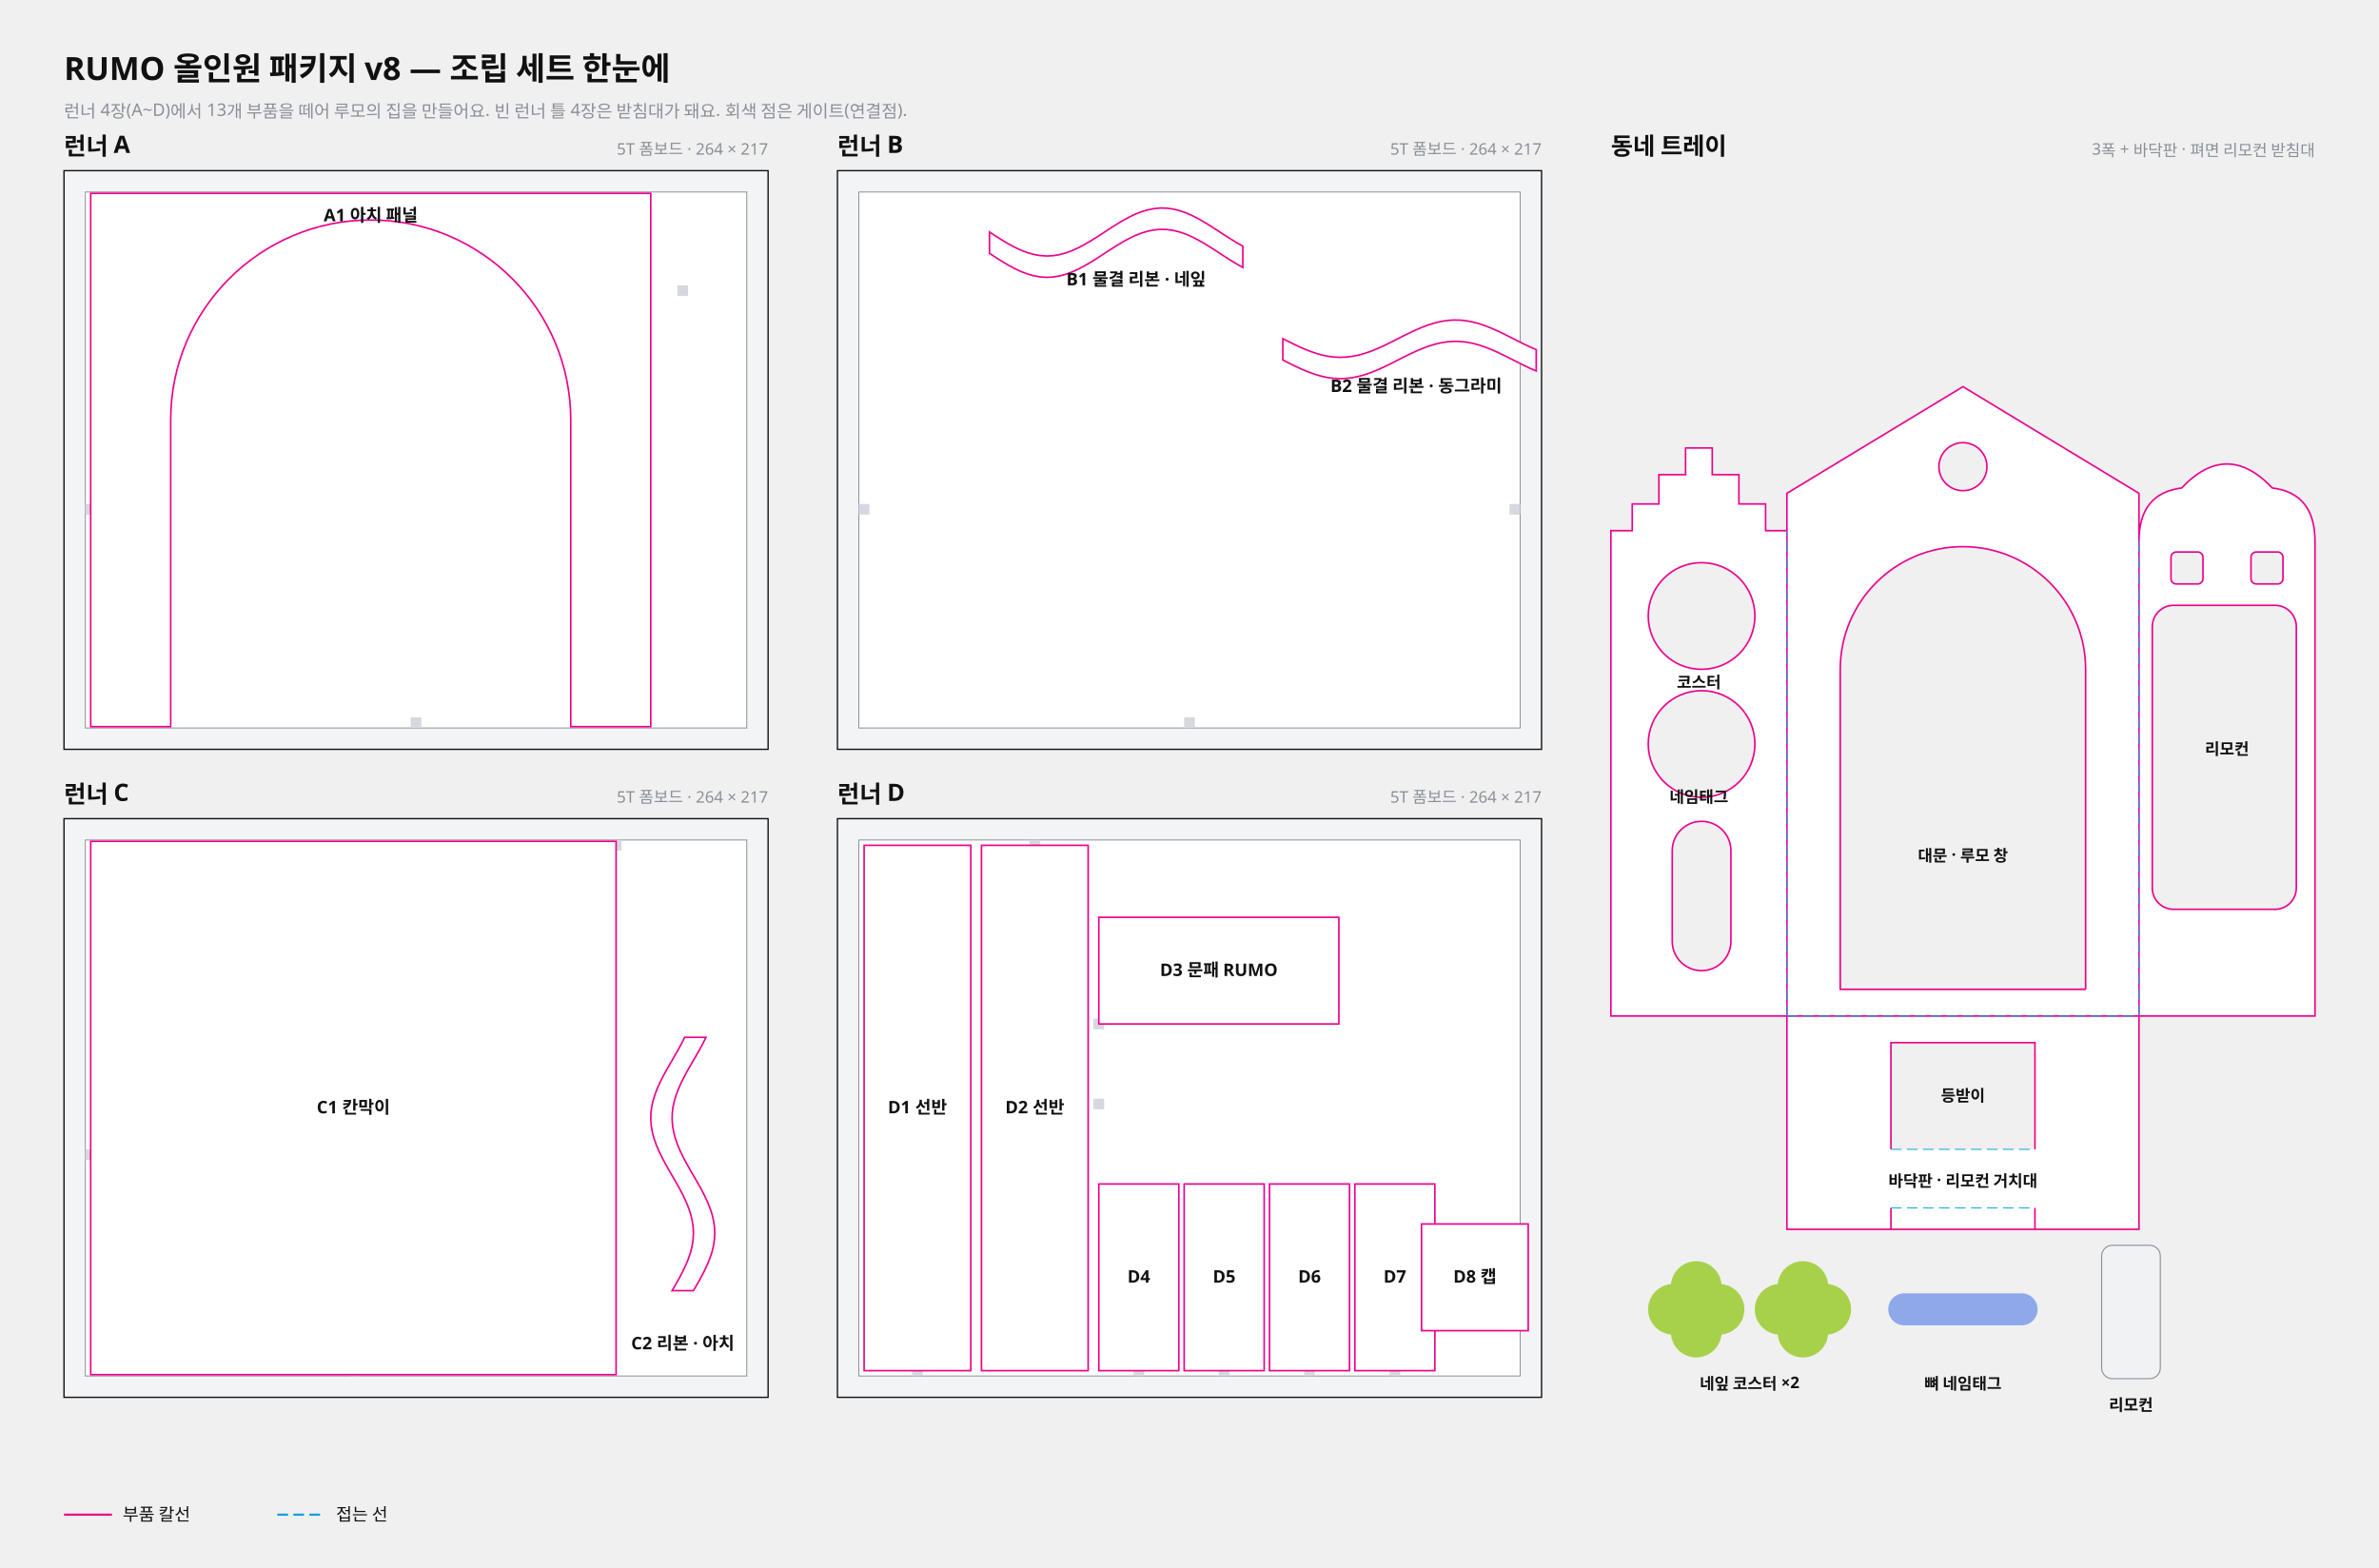
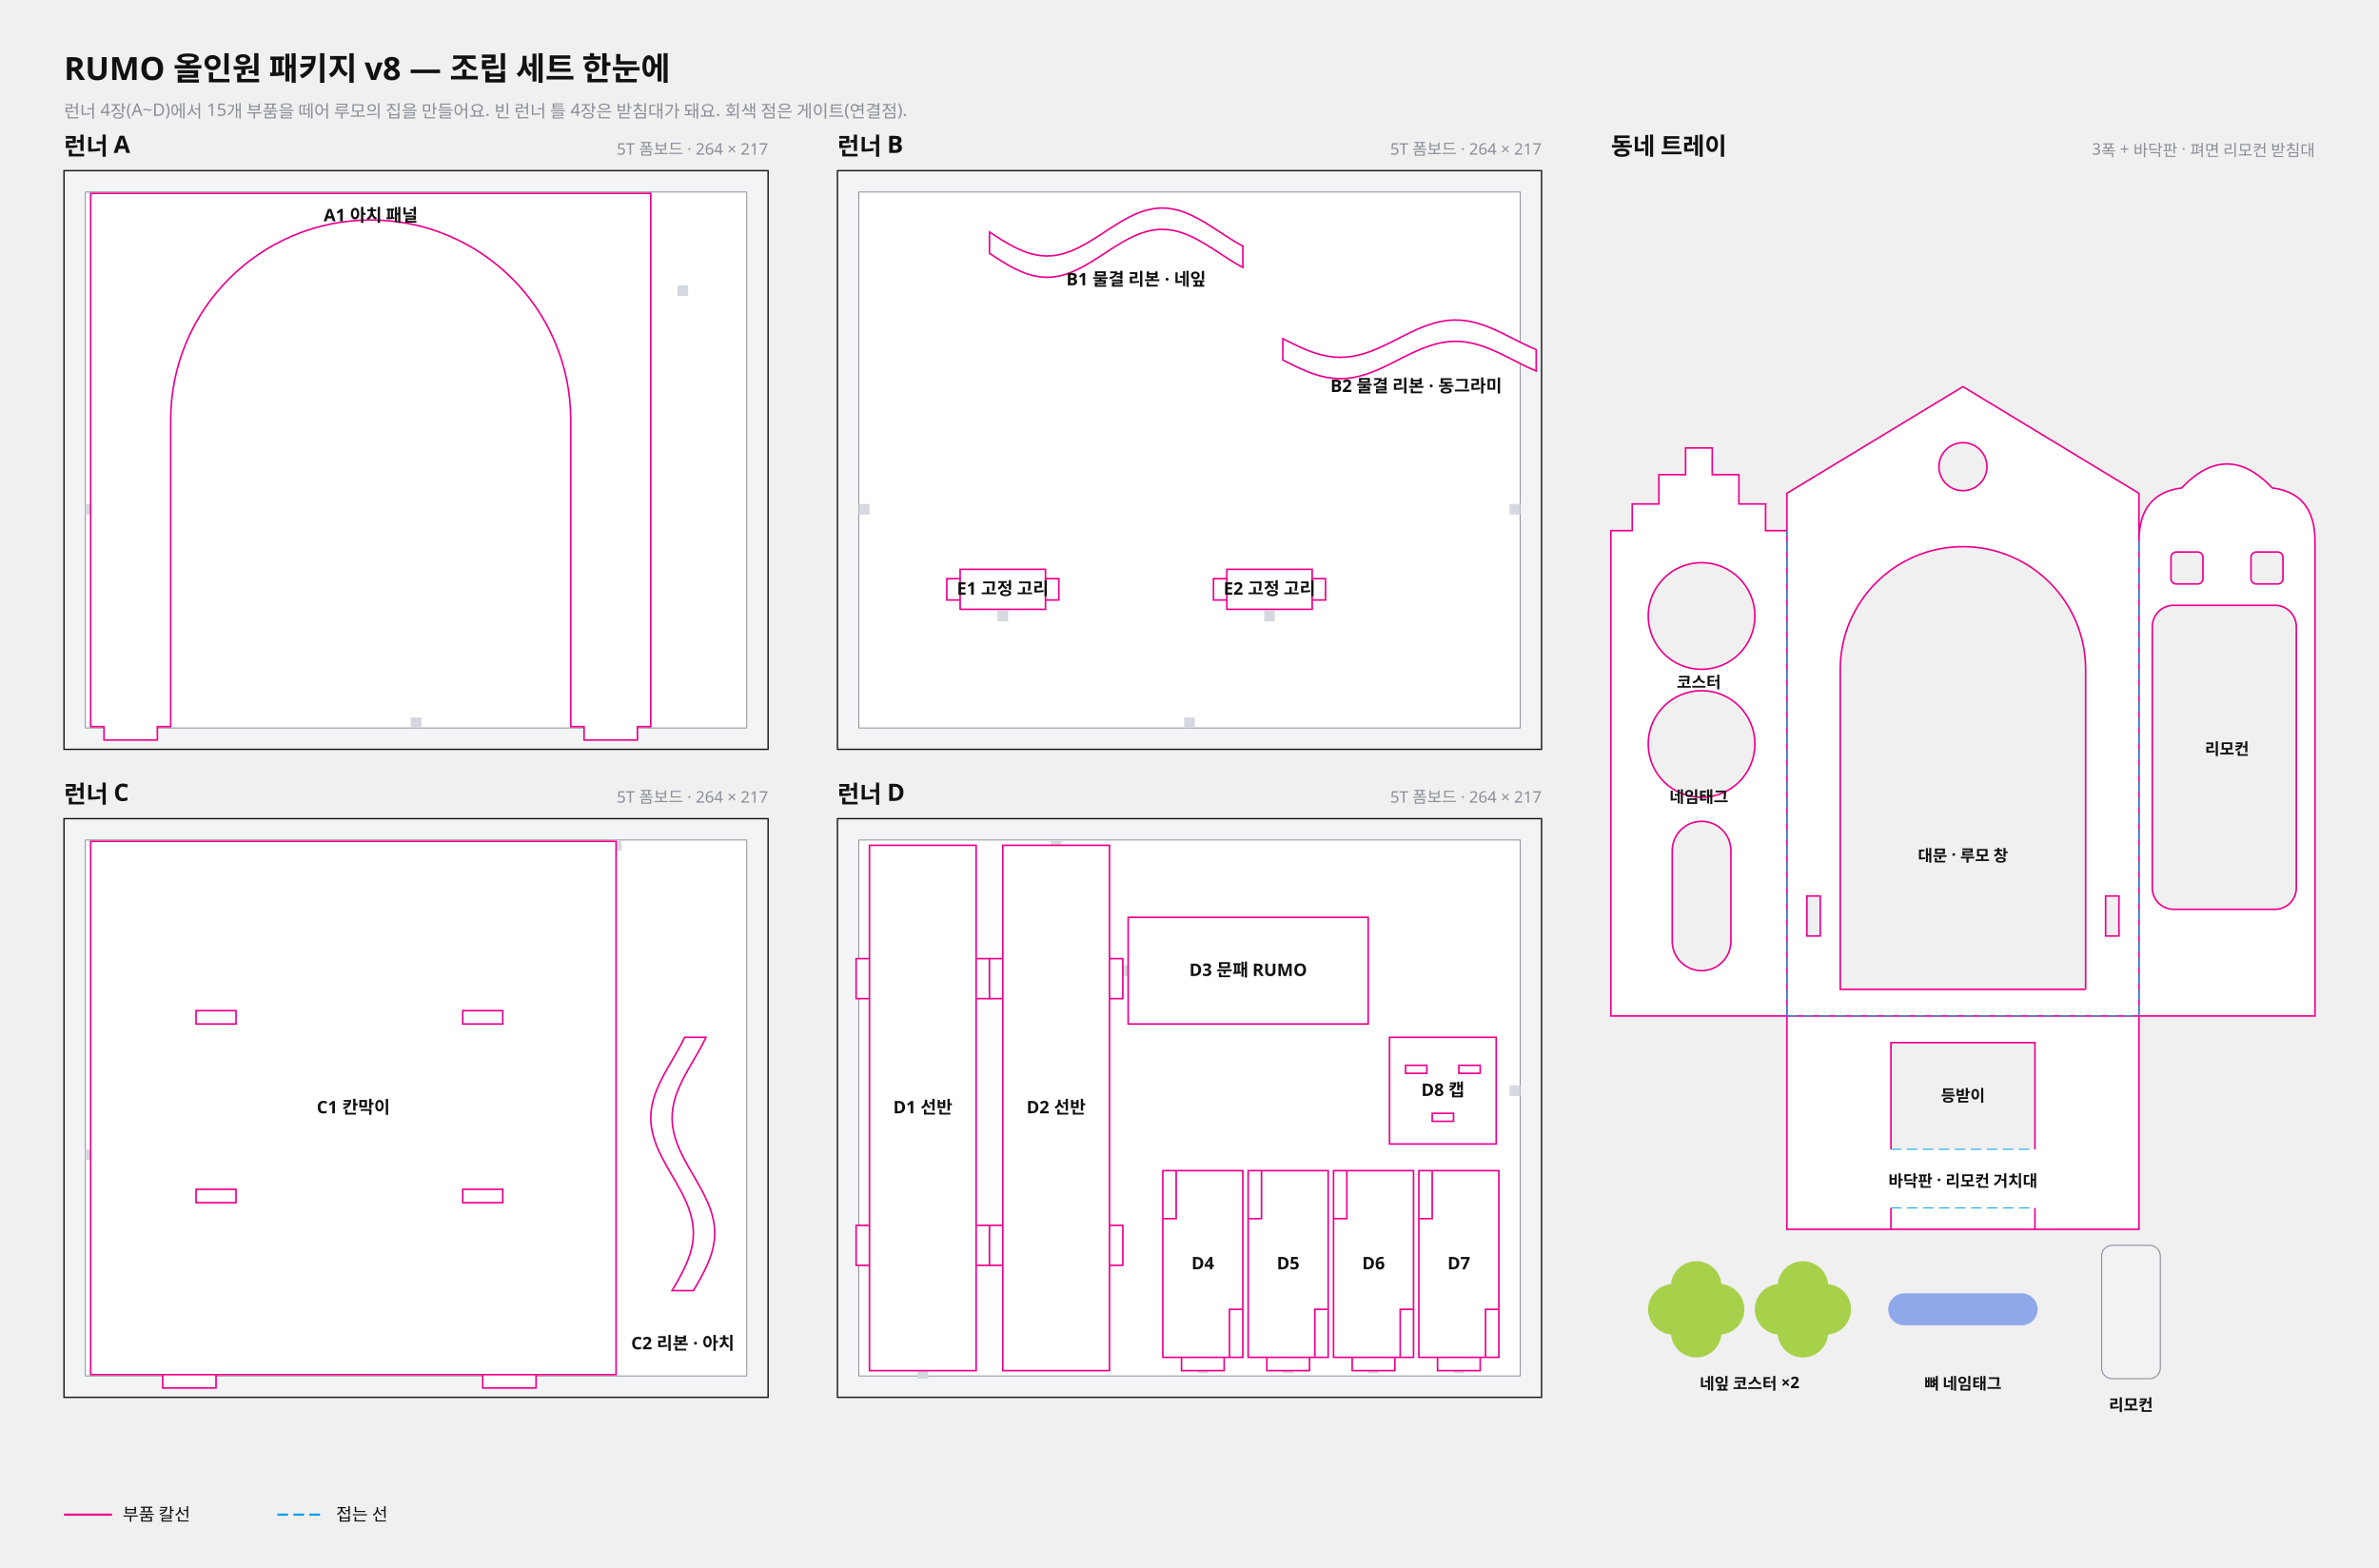
<svg xmlns="http://www.w3.org/2000/svg" width="892mm" height="588mm" viewBox="0 0 892.00 588.00">
  <g id="kit">
    <text x="24.00" y="30.00" font-family="Pretendard, Apple SD Gothic Neo, sans-serif" font-size="12" font-weight="700" fill="#111111" text-anchor="start">RUMO 올인원 패키지 v8 — 조립 세트 한눈에</text>
-     <text x="24.00" y="44.00" font-family="Pretendard, Apple SD Gothic Neo, sans-serif" font-size="6.5" font-weight="500" fill="#8A8F98" text-anchor="start">런너 4장(A~D)에서 13개 부품을 떼어 루모의 집을 만들어요. 빈 런너 틀 4장은 받침대가 돼요. 회색 점은 게이트(연결점).</text>
+     <text x="24.00" y="44.00" font-family="Pretendard, Apple SD Gothic Neo, sans-serif" font-size="6.5" font-weight="500" fill="#8A8F98" text-anchor="start">런너 4장(A~D)에서 15개 부품을 떼어 루모의 집을 만들어요. 빈 런너 틀 4장은 받침대가 돼요. 회색 점은 게이트(연결점).</text>
    <path d="M24.00 281.00 L288.00 281.00 L288.00 64.00 L24.00 64.00 Z" fill="#F3F4F6" stroke="#111111" stroke-width="0.5" />
    <path d="M32.00 273.00 L280.00 273.00 L280.00 72.00 L32.00 72.00 Z" fill="#FFFFFF" stroke="#8A8F98" stroke-width="0.35" />
    <rect x="32.00" y="189.00" width="4" height="4" fill="#D5D9DF" />
    <rect x="154.00" y="269.00" width="4" height="4" fill="#D5D9DF" />
    <rect x="254.00" y="107.00" width="4" height="4" fill="#D5D9DF" />
-     <path d="M34.00 272.50 L64.00 272.50 L64.00 157.50 A75.00 75.00 0 0 1 214.00 157.50 L214.00 272.50 L244.00 272.50 L244.00 72.50 L34.00 72.50 Z" fill="#FFFFFF" fill-rule="evenodd" stroke="#EC008C" stroke-width="0.6" />
+     <path d="M34.00 272.50 L39.00 272.50 L39.00 277.50 L59.00 277.50 L59.00 272.50 L64.00 272.50 L64.00 157.50 A75.00 75.00 0 0 1 214.00 157.50 L214.00 272.50 L219.00 272.50 L219.00 277.50 L239.00 277.50 L239.00 272.50 L244.00 272.50 L244.00 72.50 L34.00 72.50 Z" fill="#FFFFFF" fill-rule="evenodd" stroke="#EC008C" stroke-width="0.6" />
    <text x="139.00" y="83.00" font-family="Pretendard, Apple SD Gothic Neo, sans-serif" font-size="6.5" font-weight="600" fill="#111111" text-anchor="middle">A1 아치 패널</text>
    <text x="24.00" y="58.00" font-family="Pretendard, Apple SD Gothic Neo, sans-serif" font-size="9" font-weight="700" fill="#111111" text-anchor="start">런너 A</text>
    <text x="288.00" y="58.00" font-family="Pretendard, Apple SD Gothic Neo, sans-serif" font-size="6" font-weight="500" fill="#8A8F98" text-anchor="end">5T 폼보드 · 264 × 217</text>
    <path d="M314.00 281.00 L578.00 281.00 L578.00 64.00 L314.00 64.00 Z" fill="#F3F4F6" stroke="#111111" stroke-width="0.5" />
    <path d="M322.00 273.00 L570.00 273.00 L570.00 72.00 L322.00 72.00 Z" fill="#FFFFFF" stroke="#8A8F98" stroke-width="0.35" />
    <rect x="322.00" y="189.00" width="4" height="4" fill="#D5D9DF" />
    <rect x="444.00" y="269.00" width="4" height="4" fill="#D5D9DF" />
    <rect x="566.00" y="189.00" width="4" height="4" fill="#D5D9DF" />
+     <rect x="374.00" y="229.00" width="4" height="4" fill="#D5D9DF" />
+     <rect x="474.00" y="229.00" width="4" height="4" fill="#D5D9DF" />
    <path d="M371.00 87.00 L373.38 88.55 L375.75 90.05 L378.12 91.46 L380.50 92.74 L382.88 93.84 L385.25 94.75 L387.62 95.42 L390.00 95.84 L392.38 96.00 L394.75 95.89 L397.12 95.51 L399.50 94.89 L401.88 94.02 L404.25 92.95 L406.62 91.70 L409.00 90.31 L411.38 88.83 L413.75 87.28 L416.12 85.73 L418.50 84.22 L420.88 82.79 L423.25 81.48 L425.62 80.34 L428.00 79.40 L430.38 78.69 L432.75 78.22 L435.12 78.01 L437.50 78.07 L439.88 78.40 L442.25 78.98 L444.62 79.80 L447.00 80.84 L449.38 82.06 L451.75 83.43 L454.12 84.90 L456.50 86.43 L458.88 87.99 L461.25 89.51 L463.62 90.96 L466.00 92.29 L466.00 100.29 L463.62 98.96 L461.25 97.51 L458.88 95.99 L456.50 94.43 L454.12 92.90 L451.75 91.43 L449.38 90.06 L447.00 88.84 L444.62 87.80 L442.25 86.98 L439.88 86.40 L437.50 86.07 L435.12 86.01 L432.75 86.22 L430.38 86.69 L428.00 87.40 L425.62 88.34 L423.25 89.48 L420.88 90.79 L418.50 92.22 L416.12 93.73 L413.75 95.28 L411.38 96.83 L409.00 98.31 L406.62 99.70 L404.25 100.95 L401.88 102.02 L399.50 102.89 L397.12 103.51 L394.75 103.89 L392.38 104.00 L390.00 103.84 L387.62 103.42 L385.25 102.75 L382.88 101.84 L380.50 100.74 L378.12 99.46 L375.75 98.05 L373.38 96.55 L371.00 95.00 Z" fill="#FFFFFF" fill-rule="evenodd" stroke="#EC008C" stroke-width="0.6" />
    <text x="426.00" y="107.00" font-family="Pretendard, Apple SD Gothic Neo, sans-serif" font-size="6.5" font-weight="600" fill="#111111" text-anchor="middle">B1 물결 리본 · 네잎</text>
    <path d="M481.00 127.00 L483.38 128.20 L485.75 129.37 L488.12 130.47 L490.50 131.46 L492.88 132.32 L495.25 133.03 L497.62 133.55 L500.00 133.88 L502.38 134.00 L504.75 133.91 L507.12 133.62 L509.50 133.13 L511.88 132.46 L514.25 131.63 L516.62 130.66 L519.00 129.58 L521.38 128.42 L523.75 127.22 L526.12 126.01 L528.50 124.84 L530.88 123.72 L533.25 122.71 L535.62 121.82 L538.00 121.09 L540.38 120.53 L542.75 120.17 L545.12 120.01 L547.50 120.06 L549.88 120.31 L552.25 120.76 L554.62 121.40 L557.00 122.21 L559.38 123.16 L561.75 124.22 L564.12 125.37 L566.50 126.56 L568.88 127.77 L571.25 128.95 L573.62 130.08 L576.00 131.11 L576.00 139.11 L573.62 138.08 L571.25 136.95 L568.88 135.77 L566.50 134.56 L564.12 133.37 L561.75 132.22 L559.38 131.16 L557.00 130.21 L554.62 129.40 L552.25 128.76 L549.88 128.31 L547.50 128.06 L545.12 128.01 L542.75 128.17 L540.38 128.53 L538.00 129.09 L535.62 129.82 L533.25 130.71 L530.88 131.72 L528.50 132.84 L526.12 134.01 L523.75 135.22 L521.38 136.42 L519.00 137.58 L516.62 138.66 L514.25 139.63 L511.88 140.46 L509.50 141.13 L507.12 141.62 L504.75 141.91 L502.38 142.00 L500.00 141.88 L497.62 141.55 L495.25 141.03 L492.88 140.32 L490.50 139.46 L488.12 138.47 L485.75 137.37 L483.38 136.20 L481.00 135.00 Z" fill="#FFFFFF" fill-rule="evenodd" stroke="#EC008C" stroke-width="0.6" />
    <text x="531.00" y="147.00" font-family="Pretendard, Apple SD Gothic Neo, sans-serif" font-size="6.5" font-weight="600" fill="#111111" text-anchor="middle">B2 물결 리본 · 동그라미</text>
+     <path d="M360.00 228.50 L392.00 228.50 L392.00 213.50 L360.00 213.50 Z M355.00 225.00 L360.00 225.00 L360.00 217.00 L355.00 217.00 Z M392.00 225.00 L397.00 225.00 L397.00 217.00 L392.00 217.00 Z" fill="#FFFFFF" fill-rule="evenodd" stroke="#EC008C" stroke-width="0.6" />
+     <text x="376.00" y="223.00" font-family="Pretendard, Apple SD Gothic Neo, sans-serif" font-size="6.5" font-weight="600" fill="#111111" text-anchor="middle">E1 고정 고리</text>
+     <path d="M460.00 228.50 L492.00 228.50 L492.00 213.50 L460.00 213.50 Z M455.00 225.00 L460.00 225.00 L460.00 217.00 L455.00 217.00 Z M492.00 225.00 L497.00 225.00 L497.00 217.00 L492.00 217.00 Z" fill="#FFFFFF" fill-rule="evenodd" stroke="#EC008C" stroke-width="0.6" />
+     <text x="476.00" y="223.00" font-family="Pretendard, Apple SD Gothic Neo, sans-serif" font-size="6.5" font-weight="600" fill="#111111" text-anchor="middle">E2 고정 고리</text>
    <text x="314.00" y="58.00" font-family="Pretendard, Apple SD Gothic Neo, sans-serif" font-size="9" font-weight="700" fill="#111111" text-anchor="start">런너 B</text>
    <text x="578.00" y="58.00" font-family="Pretendard, Apple SD Gothic Neo, sans-serif" font-size="6" font-weight="500" fill="#8A8F98" text-anchor="end">5T 폼보드 · 264 × 217</text>
    <path d="M24.00 524.00 L288.00 524.00 L288.00 307.00 L24.00 307.00 Z" fill="#F3F4F6" stroke="#111111" stroke-width="0.5" />
    <path d="M32.00 516.00 L280.00 516.00 L280.00 315.00 L32.00 315.00 Z" fill="#FFFFFF" stroke="#8A8F98" stroke-width="0.35" />
    <rect x="32.00" y="431.00" width="4" height="4" fill="#D5D9DF" />
    <rect x="131.00" y="512.00" width="4" height="4" fill="#D5D9DF" />
    <rect x="229.00" y="315.00" width="4" height="4" fill="#D5D9DF" />
-     <path d="M34.00 515.50 L231.00 515.50 L231.00 315.50 L34.00 315.50 Z" fill="#FFFFFF" fill-rule="evenodd" stroke="#EC008C" stroke-width="0.6" />
+     <path d="M34.00 515.50 L231.00 515.50 L231.00 315.50 L34.00 315.50 Z M61.00 520.50 L81.00 520.50 L81.00 515.50 L61.00 515.50 Z M181.00 520.50 L201.00 520.50 L201.00 515.50 L181.00 515.50 Z M73.50 451.00 L88.50 451.00 L88.50 446.00 L73.50 446.00 Z M73.50 384.00 L88.50 384.00 L88.50 379.00 L73.50 379.00 Z M173.50 451.00 L188.50 451.00 L188.50 446.00 L173.50 446.00 Z M173.50 384.00 L188.50 384.00 L188.50 379.00 L173.50 379.00 Z" fill="#FFFFFF" fill-rule="evenodd" stroke="#EC008C" stroke-width="0.6" />
    <text x="132.50" y="417.50" font-family="Pretendard, Apple SD Gothic Neo, sans-serif" font-size="6.5" font-weight="600" fill="#111111" text-anchor="middle">C1 칸막이</text>
    <path d="M252.00 484.00 L253.38 481.62 L254.71 479.25 L255.96 476.88 L257.10 474.50 L258.08 472.12 L258.89 469.75 L259.48 467.38 L259.86 465.00 L260.00 462.62 L259.90 460.25 L259.57 457.88 L259.01 455.50 L258.24 453.12 L257.29 450.75 L256.18 448.38 L254.94 446.00 L253.62 443.62 L252.25 441.25 L250.87 438.88 L249.53 436.50 L248.26 434.12 L247.10 431.75 L246.08 429.38 L245.25 427.00 L244.61 424.62 L244.19 422.25 L244.01 419.88 L244.06 417.50 L244.35 415.12 L244.87 412.75 L245.60 410.38 L246.52 408.00 L247.61 405.62 L248.82 403.25 L250.13 400.88 L251.50 398.50 L252.88 396.12 L254.23 393.75 L255.52 391.38 L256.70 389.00 L264.70 389.00 L263.52 391.38 L262.23 393.75 L260.88 396.12 L259.50 398.50 L258.13 400.88 L256.82 403.25 L255.61 405.62 L254.52 408.00 L253.60 410.38 L252.87 412.75 L252.35 415.12 L252.06 417.50 L252.01 419.88 L252.19 422.25 L252.61 424.62 L253.25 427.00 L254.08 429.38 L255.10 431.75 L256.26 434.12 L257.53 436.50 L258.87 438.88 L260.25 441.25 L261.62 443.62 L262.94 446.00 L264.18 448.38 L265.29 450.75 L266.24 453.12 L267.01 455.50 L267.57 457.88 L267.90 460.25 L268.00 462.62 L267.86 465.00 L267.48 467.38 L266.89 469.75 L266.08 472.12 L265.10 474.50 L263.96 476.88 L262.71 479.25 L261.38 481.62 L260.00 484.00 Z" fill="#FFFFFF" fill-rule="evenodd" stroke="#EC008C" stroke-width="0.6" />
    <text x="256.00" y="506.00" font-family="Pretendard, Apple SD Gothic Neo, sans-serif" font-size="6.5" font-weight="600" fill="#111111" text-anchor="middle">C2 리본 · 아치</text>
    <text x="24.00" y="301.00" font-family="Pretendard, Apple SD Gothic Neo, sans-serif" font-size="9" font-weight="700" fill="#111111" text-anchor="start">런너 C</text>
    <text x="288.00" y="301.00" font-family="Pretendard, Apple SD Gothic Neo, sans-serif" font-size="6" font-weight="500" fill="#8A8F98" text-anchor="end">5T 폼보드 · 264 × 217</text>
    <path d="M314.00 524.00 L578.00 524.00 L578.00 307.00 L314.00 307.00 Z" fill="#F3F4F6" stroke="#111111" stroke-width="0.5" />
    <path d="M322.00 516.00 L570.00 516.00 L570.00 315.00 L322.00 315.00 Z" fill="#FFFFFF" stroke="#8A8F98" stroke-width="0.35" />
-     <rect x="342.00" y="512.00" width="4" height="4" fill="#D5D9DF" />
-     <rect x="386.00" y="315.00" width="4" height="4" fill="#D5D9DF" />
-     <rect x="410.00" y="382.00" width="4" height="4" fill="#D5D9DF" />
-     <rect x="410.00" y="412.00" width="4" height="4" fill="#D5D9DF" />
-     <rect x="425.00" y="512.00" width="4" height="4" fill="#D5D9DF" />
-     <rect x="457.00" y="512.00" width="4" height="4" fill="#D5D9DF" />
-     <rect x="489.00" y="512.00" width="4" height="4" fill="#D5D9DF" />
-     <rect x="521.00" y="512.00" width="4" height="4" fill="#D5D9DF" />
-     <rect x="566.00" y="477.00" width="4" height="4" fill="#D5D9DF" />
-     <path d="M324.00 514.00 L364.00 514.00 L364.00 317.00 L324.00 317.00 Z" fill="#FFFFFF" fill-rule="evenodd" stroke="#EC008C" stroke-width="0.6" />
-     <text x="344.00" y="417.50" font-family="Pretendard, Apple SD Gothic Neo, sans-serif" font-size="6.5" font-weight="600" fill="#111111" text-anchor="middle">D1 선반</text>
-     <path d="M368.00 514.00 L408.00 514.00 L408.00 317.00 L368.00 317.00 Z" fill="#FFFFFF" fill-rule="evenodd" stroke="#EC008C" stroke-width="0.6" />
-     <text x="388.00" y="417.50" font-family="Pretendard, Apple SD Gothic Neo, sans-serif" font-size="6.5" font-weight="600" fill="#111111" text-anchor="middle">D2 선반</text>
-     <path d="M412.00 384.00 L502.00 384.00 L502.00 344.00 L412.00 344.00 Z" fill="#FFFFFF" fill-rule="evenodd" stroke="#EC008C" stroke-width="0.6" />
-     <text x="457.00" y="366.00" font-family="Pretendard, Apple SD Gothic Neo, sans-serif" font-size="6.5" font-weight="600" fill="#111111" text-anchor="middle">D3 문패 RUMO</text>
-     <path d="M412.00 514.00 L442.00 514.00 L442.00 444.00 L412.00 444.00 Z" fill="#FFFFFF" fill-rule="evenodd" stroke="#EC008C" stroke-width="0.6" />
-     <text x="427.00" y="481.00" font-family="Pretendard, Apple SD Gothic Neo, sans-serif" font-size="6.5" font-weight="600" fill="#111111" text-anchor="middle">D4</text>
-     <path d="M444.00 514.00 L474.00 514.00 L474.00 444.00 L444.00 444.00 Z" fill="#FFFFFF" fill-rule="evenodd" stroke="#EC008C" stroke-width="0.6" />
-     <text x="459.00" y="481.00" font-family="Pretendard, Apple SD Gothic Neo, sans-serif" font-size="6.5" font-weight="600" fill="#111111" text-anchor="middle">D5</text>
-     <path d="M476.00 514.00 L506.00 514.00 L506.00 444.00 L476.00 444.00 Z" fill="#FFFFFF" fill-rule="evenodd" stroke="#EC008C" stroke-width="0.6" />
-     <text x="491.00" y="481.00" font-family="Pretendard, Apple SD Gothic Neo, sans-serif" font-size="6.5" font-weight="600" fill="#111111" text-anchor="middle">D6</text>
-     <path d="M508.00 514.00 L538.00 514.00 L538.00 444.00 L508.00 444.00 Z" fill="#FFFFFF" fill-rule="evenodd" stroke="#EC008C" stroke-width="0.6" />
-     <text x="523.00" y="481.00" font-family="Pretendard, Apple SD Gothic Neo, sans-serif" font-size="6.5" font-weight="600" fill="#111111" text-anchor="middle">D7</text>
-     <path d="M533.00 499.00 L573.00 499.00 L573.00 459.00 L533.00 459.00 Z" fill="#FFFFFF" fill-rule="evenodd" stroke="#EC008C" stroke-width="0.6" />
-     <text x="553.00" y="481.00" font-family="Pretendard, Apple SD Gothic Neo, sans-serif" font-size="6.5" font-weight="600" fill="#111111" text-anchor="middle">D8 캡</text>
+     <rect x="344.00" y="513.00" width="4" height="4" fill="#D5D9DF" />
+     <rect x="394.00" y="315.00" width="4" height="4" fill="#D5D9DF" />
+     <rect x="420.00" y="362.00" width="4" height="4" fill="#D5D9DF" />
+     <rect x="449.00" y="511.00" width="4" height="4" fill="#D5D9DF" />
+     <rect x="481.00" y="511.00" width="4" height="4" fill="#D5D9DF" />
+     <rect x="513.00" y="511.00" width="4" height="4" fill="#D5D9DF" />
+     <rect x="545.00" y="511.00" width="4" height="4" fill="#D5D9DF" />
+     <rect x="566.00" y="407.00" width="4" height="4" fill="#D5D9DF" />
+     <path d="M326.00 514.00 L366.00 514.00 L366.00 317.00 L326.00 317.00 Z M321.00 474.50 L326.00 474.50 L326.00 459.50 L321.00 459.50 Z M321.00 374.50 L326.00 374.50 L326.00 359.50 L321.00 359.50 Z M366.00 474.50 L371.00 474.50 L371.00 459.50 L366.00 459.50 Z M366.00 374.50 L371.00 374.50 L371.00 359.50 L366.00 359.50 Z" fill="#FFFFFF" fill-rule="evenodd" stroke="#EC008C" stroke-width="0.6" />
+     <text x="346.00" y="417.50" font-family="Pretendard, Apple SD Gothic Neo, sans-serif" font-size="6.5" font-weight="600" fill="#111111" text-anchor="middle">D1 선반</text>
+     <path d="M376.00 514.00 L416.00 514.00 L416.00 317.00 L376.00 317.00 Z M371.00 474.50 L376.00 474.50 L376.00 459.50 L371.00 459.50 Z M371.00 374.50 L376.00 374.50 L376.00 359.50 L371.00 359.50 Z M416.00 474.50 L421.00 474.50 L421.00 459.50 L416.00 459.50 Z M416.00 374.50 L421.00 374.50 L421.00 359.50 L416.00 359.50 Z" fill="#FFFFFF" fill-rule="evenodd" stroke="#EC008C" stroke-width="0.6" />
+     <text x="396.00" y="417.50" font-family="Pretendard, Apple SD Gothic Neo, sans-serif" font-size="6.5" font-weight="600" fill="#111111" text-anchor="middle">D2 선반</text>
+     <path d="M423.00 384.00 L513.00 384.00 L513.00 344.00 L423.00 344.00 Z" fill="#FFFFFF" fill-rule="evenodd" stroke="#EC008C" stroke-width="0.6" />
+     <text x="468.00" y="366.00" font-family="Pretendard, Apple SD Gothic Neo, sans-serif" font-size="6.5" font-weight="600" fill="#111111" text-anchor="middle">D3 문패 RUMO</text>
+     <path d="M436.00 509.00 L466.00 509.00 L466.00 439.00 L436.00 439.00 Z M443.00 514.00 L459.00 514.00 L459.00 509.00 L443.00 509.00 Z M436.00 457.00 L441.00 457.00 L441.00 439.00 L436.00 439.00 Z M461.00 509.00 L466.00 509.00 L466.00 491.00 L461.00 491.00 Z" fill="#FFFFFF" fill-rule="evenodd" stroke="#EC008C" stroke-width="0.6" />
+     <text x="451.00" y="476.00" font-family="Pretendard, Apple SD Gothic Neo, sans-serif" font-size="6.5" font-weight="600" fill="#111111" text-anchor="middle">D4</text>
+     <path d="M468.00 509.00 L498.00 509.00 L498.00 439.00 L468.00 439.00 Z M475.00 514.00 L491.00 514.00 L491.00 509.00 L475.00 509.00 Z M468.00 457.00 L473.00 457.00 L473.00 439.00 L468.00 439.00 Z M493.00 509.00 L498.00 509.00 L498.00 491.00 L493.00 491.00 Z" fill="#FFFFFF" fill-rule="evenodd" stroke="#EC008C" stroke-width="0.6" />
+     <text x="483.00" y="476.00" font-family="Pretendard, Apple SD Gothic Neo, sans-serif" font-size="6.5" font-weight="600" fill="#111111" text-anchor="middle">D5</text>
+     <path d="M500.00 509.00 L530.00 509.00 L530.00 439.00 L500.00 439.00 Z M507.00 514.00 L523.00 514.00 L523.00 509.00 L507.00 509.00 Z M500.00 457.00 L505.00 457.00 L505.00 439.00 L500.00 439.00 Z M525.00 509.00 L530.00 509.00 L530.00 491.00 L525.00 491.00 Z" fill="#FFFFFF" fill-rule="evenodd" stroke="#EC008C" stroke-width="0.6" />
+     <text x="515.00" y="476.00" font-family="Pretendard, Apple SD Gothic Neo, sans-serif" font-size="6.5" font-weight="600" fill="#111111" text-anchor="middle">D6</text>
+     <path d="M532.00 509.00 L562.00 509.00 L562.00 439.00 L532.00 439.00 Z M539.00 514.00 L555.00 514.00 L555.00 509.00 L539.00 509.00 Z M532.00 457.00 L537.00 457.00 L537.00 439.00 L532.00 439.00 Z M557.00 509.00 L562.00 509.00 L562.00 491.00 L557.00 491.00 Z" fill="#FFFFFF" fill-rule="evenodd" stroke="#EC008C" stroke-width="0.6" />
+     <text x="547.00" y="476.00" font-family="Pretendard, Apple SD Gothic Neo, sans-serif" font-size="6.5" font-weight="600" fill="#111111" text-anchor="middle">D7</text>
+     <path d="M521.00 429.00 L561.00 429.00 L561.00 389.00 L521.00 389.00 Z M527.00 402.50 L535.00 402.50 L535.00 399.50 L527.00 399.50 Z M547.00 402.50 L555.00 402.50 L555.00 399.50 L547.00 399.50 Z M537.00 420.50 L545.00 420.50 L545.00 417.50 L537.00 417.50 Z" fill="#FFFFFF" fill-rule="evenodd" stroke="#EC008C" stroke-width="0.6" />
+     <text x="541.00" y="411.00" font-family="Pretendard, Apple SD Gothic Neo, sans-serif" font-size="6.5" font-weight="600" fill="#111111" text-anchor="middle">D8 캡</text>
    <text x="314.00" y="301.00" font-family="Pretendard, Apple SD Gothic Neo, sans-serif" font-size="9" font-weight="700" fill="#111111" text-anchor="start">런너 D</text>
    <text x="578.00" y="301.00" font-family="Pretendard, Apple SD Gothic Neo, sans-serif" font-size="6" font-weight="500" fill="#8A8F98" text-anchor="end">5T 폼보드 · 264 × 217</text>
-     <path d="M670.00 381.00 L802.00 381.00 L802.00 185.00 L736.00 145.00 L670.00 185.00 Z M782.00 371.00 L782.00 251.00 A46.00 46.00 0 0 0 690.00 251.00 L690.00 371.00 L782.00 371.00 M745.00 175.00 A9.00 9.00 0 0 1 727.00 175.00 A9.00 9.00 0 0 1 745.00 175.00 M604.00 381.00 L670.00 381.00 L670.00 199.00 L662.00 199.00 L662.00 189.00 L652.00 189.00 L652.00 178.00 L642.00 178.00 L642.00 168.00 L632.00 168.00 L632.00 178.00 L622.00 178.00 L622.00 189.00 L612.00 189.00 L612.00 199.00 L604.00 199.00 Z M658.00 231.00 A20.00 20.00 0 0 1 618.00 231.00 A20.00 20.00 0 0 1 658.00 231.00 M658.00 279.00 A20.00 20.00 0 0 1 618.00 279.00 A20.00 20.00 0 0 1 658.00 279.00 M649.00 353.00 L649.00 319.00 A11.00 11.00 0 0 0 627.00 319.00 L627.00 353.00 A11.00 11.00 0 0 0 649.00 353.00 M802.00 381.00 L868.00 381.00 L868.00 203.00 Q868.00 185.00 852.00 183.00 Q835.00 165.00 818.00 183.00 Q802.00 185.00 802.00 203.00 Z M815.00 341.00 L853.00 341.00 A8.00 8.00 0 0 0 861.00 333.00 L861.00 235.00 A8.00 8.00 0 0 0 853.00 227.00 L815.00 227.00 A8.00 8.00 0 0 0 807.00 235.00 L807.00 333.00 A8.00 8.00 0 0 0 815.00 341.00 M816.00 219.00 L824.00 219.00 A2.00 2.00 0 0 0 826.00 217.00 L826.00 209.00 A2.00 2.00 0 0 0 824.00 207.00 L816.00 207.00 A2.00 2.00 0 0 0 814.00 209.00 L814.00 217.00 A2.00 2.00 0 0 0 816.00 219.00 M846.00 219.00 L854.00 219.00 A2.00 2.00 0 0 0 856.00 217.00 L856.00 209.00 A2.00 2.00 0 0 0 854.00 207.00 L846.00 207.00 A2.00 2.00 0 0 0 844.00 209.00 L844.00 217.00 A2.00 2.00 0 0 0 846.00 219.00 M670.00 461.00 L802.00 461.00 L802.00 381.00 L670.00 381.00 Z M763.00 431.00 L763.00 391.00 L709.00 391.00 L709.00 431.00 M763.00 453.00 L763.00 461.00 M709.00 453.00 L709.00 461.00" fill="#FFFFFF" fill-rule="evenodd" stroke="#EC008C" stroke-width="0.6" />
+     <path d="M670.00 381.00 L802.00 381.00 L802.00 185.00 L736.00 145.00 L670.00 185.00 Z M782.00 371.00 L782.00 251.00 A46.00 46.00 0 0 0 690.00 251.00 L690.00 371.00 L782.00 371.00 M745.00 175.00 A9.00 9.00 0 0 1 727.00 175.00 A9.00 9.00 0 0 1 745.00 175.00 M604.00 381.00 L670.00 381.00 L670.00 199.00 L662.00 199.00 L662.00 189.00 L652.00 189.00 L652.00 178.00 L642.00 178.00 L642.00 168.00 L632.00 168.00 L632.00 178.00 L622.00 178.00 L622.00 189.00 L612.00 189.00 L612.00 199.00 L604.00 199.00 Z M658.00 231.00 A20.00 20.00 0 0 1 618.00 231.00 A20.00 20.00 0 0 1 658.00 231.00 M658.00 279.00 A20.00 20.00 0 0 1 618.00 279.00 A20.00 20.00 0 0 1 658.00 279.00 M649.00 353.00 L649.00 319.00 A11.00 11.00 0 0 0 627.00 319.00 L627.00 353.00 A11.00 11.00 0 0 0 649.00 353.00 M802.00 381.00 L868.00 381.00 L868.00 203.00 Q868.00 185.00 852.00 183.00 Q835.00 165.00 818.00 183.00 Q802.00 185.00 802.00 203.00 Z M815.00 341.00 L853.00 341.00 A8.00 8.00 0 0 0 861.00 333.00 L861.00 235.00 A8.00 8.00 0 0 0 853.00 227.00 L815.00 227.00 A8.00 8.00 0 0 0 807.00 235.00 L807.00 333.00 A8.00 8.00 0 0 0 815.00 341.00 M816.00 219.00 L824.00 219.00 A2.00 2.00 0 0 0 826.00 217.00 L826.00 209.00 A2.00 2.00 0 0 0 824.00 207.00 L816.00 207.00 A2.00 2.00 0 0 0 814.00 209.00 L814.00 217.00 A2.00 2.00 0 0 0 816.00 219.00 M846.00 219.00 L854.00 219.00 A2.00 2.00 0 0 0 856.00 217.00 L856.00 209.00 A2.00 2.00 0 0 0 854.00 207.00 L846.00 207.00 A2.00 2.00 0 0 0 844.00 209.00 L844.00 217.00 A2.00 2.00 0 0 0 846.00 219.00 M677.50 351.00 L682.50 351.00 L682.50 336.00 L677.50 336.00 Z M789.50 351.00 L794.50 351.00 L794.50 336.00 L789.50 336.00 Z M670.00 461.00 L802.00 461.00 L802.00 381.00 L670.00 381.00 Z M763.00 431.00 L763.00 391.00 L709.00 391.00 L709.00 431.00 M763.00 453.00 L763.00 461.00 M709.00 453.00 L709.00 461.00" fill="#FFFFFF" fill-rule="evenodd" stroke="#EC008C" stroke-width="0.6" />
    <line x1="670.00" y1="381.00" x2="670.00" y2="199.00" stroke="#00A0E9" stroke-width="0.35" stroke-dasharray="4 2" />
    <line x1="802.00" y1="381.00" x2="802.00" y2="203.00" stroke="#00A0E9" stroke-width="0.35" stroke-dasharray="4 2" />
    <line x1="670.00" y1="381.00" x2="802.00" y2="381.00" stroke="#00A0E9" stroke-width="0.35" stroke-dasharray="4 2" />
    <line x1="709.00" y1="431.00" x2="763.00" y2="431.00" stroke="#00A0E9" stroke-width="0.35" stroke-dasharray="4 2" />
    <line x1="709.00" y1="453.00" x2="763.00" y2="453.00" stroke="#00A0E9" stroke-width="0.35" stroke-dasharray="4 2" />
    <text x="736.00" y="323.00" font-family="Pretendard, Apple SD Gothic Neo, sans-serif" font-size="6" font-weight="600" fill="#111111" text-anchor="middle">대문 · 루모 창</text>
    <text x="637.00" y="258.00" font-family="Pretendard, Apple SD Gothic Neo, sans-serif" font-size="6" font-weight="600" fill="#111111" text-anchor="middle">코스터</text>
    <text x="637.00" y="301.00" font-family="Pretendard, Apple SD Gothic Neo, sans-serif" font-size="6" font-weight="600" fill="#111111" text-anchor="middle">네임태그</text>
    <text x="835.00" y="283.00" font-family="Pretendard, Apple SD Gothic Neo, sans-serif" font-size="6" font-weight="600" fill="#111111" text-anchor="middle">리모컨</text>
    <text x="736.00" y="413.00" font-family="Pretendard, Apple SD Gothic Neo, sans-serif" font-size="6" font-weight="600" fill="#111111" text-anchor="middle">등받이</text>
    <text x="736.00" y="445.00" font-family="Pretendard, Apple SD Gothic Neo, sans-serif" font-size="6" font-weight="600" fill="#111111" text-anchor="middle">바닥판 · 리모컨 거치대</text>
    <text x="604.00" y="58.00" font-family="Pretendard, Apple SD Gothic Neo, sans-serif" font-size="9" font-weight="700" fill="#111111" text-anchor="start">동네 트레이</text>
    <text x="868.00" y="58.00" font-family="Pretendard, Apple SD Gothic Neo, sans-serif" font-size="6" font-weight="500" fill="#8A8F98" text-anchor="end">3폭 + 바닥판 · 펴면 리모컨 받침대</text>
    <circle cx="627.45" cy="491.00" r="9.5" fill="#A8D14B" />
    <circle cx="644.55" cy="491.00" r="9.5" fill="#A8D14B" />
    <circle cx="636.00" cy="482.45" r="9.5" fill="#A8D14B" />
    <circle cx="636.00" cy="499.55" r="9.5" fill="#A8D14B" />
    <circle cx="667.45" cy="491.00" r="9.5" fill="#A8D14B" />
    <circle cx="684.55" cy="491.00" r="9.5" fill="#A8D14B" />
    <circle cx="676.00" cy="482.45" r="9.5" fill="#A8D14B" />
    <circle cx="676.00" cy="499.55" r="9.5" fill="#A8D14B" />
    <text x="656.00" y="521.00" font-family="Pretendard, Apple SD Gothic Neo, sans-serif" font-size="6" font-weight="600" fill="#111111" text-anchor="middle">네잎 코스터 ×2</text>
    <rect x="708" y="485" width="56" height="12" rx="6" fill="#8EA8EA" />
    <text x="736.00" y="521.00" font-family="Pretendard, Apple SD Gothic Neo, sans-serif" font-size="6" font-weight="600" fill="#111111" text-anchor="middle">뼈 네임태그</text>
    <rect x="788" y="467" width="22" height="50" rx="4" fill="#F1F2F4" stroke="#8A8F98" stroke-width="0.4" />
    <text x="799.00" y="529.00" font-family="Pretendard, Apple SD Gothic Neo, sans-serif" font-size="6" font-weight="600" fill="#111111" text-anchor="middle">리모컨</text>
    <line x1="24" y1="568" x2="42" y2="568" stroke="#EC008C" stroke-width="0.8" />
    <text x="46.00" y="570.20" font-family="Pretendard, Apple SD Gothic Neo, sans-serif" font-size="6.5" font-weight="500" fill="#111111" text-anchor="start">부품 칼선</text>
    <line x1="104" y1="568" x2="122" y2="568" stroke="#00A0E9" stroke-width="0.8" stroke-dasharray="4 2" />
    <text x="126.00" y="570.20" font-family="Pretendard, Apple SD Gothic Neo, sans-serif" font-size="6.5" font-weight="500" fill="#111111" text-anchor="start">접는 선</text>
  </g>
</svg>
